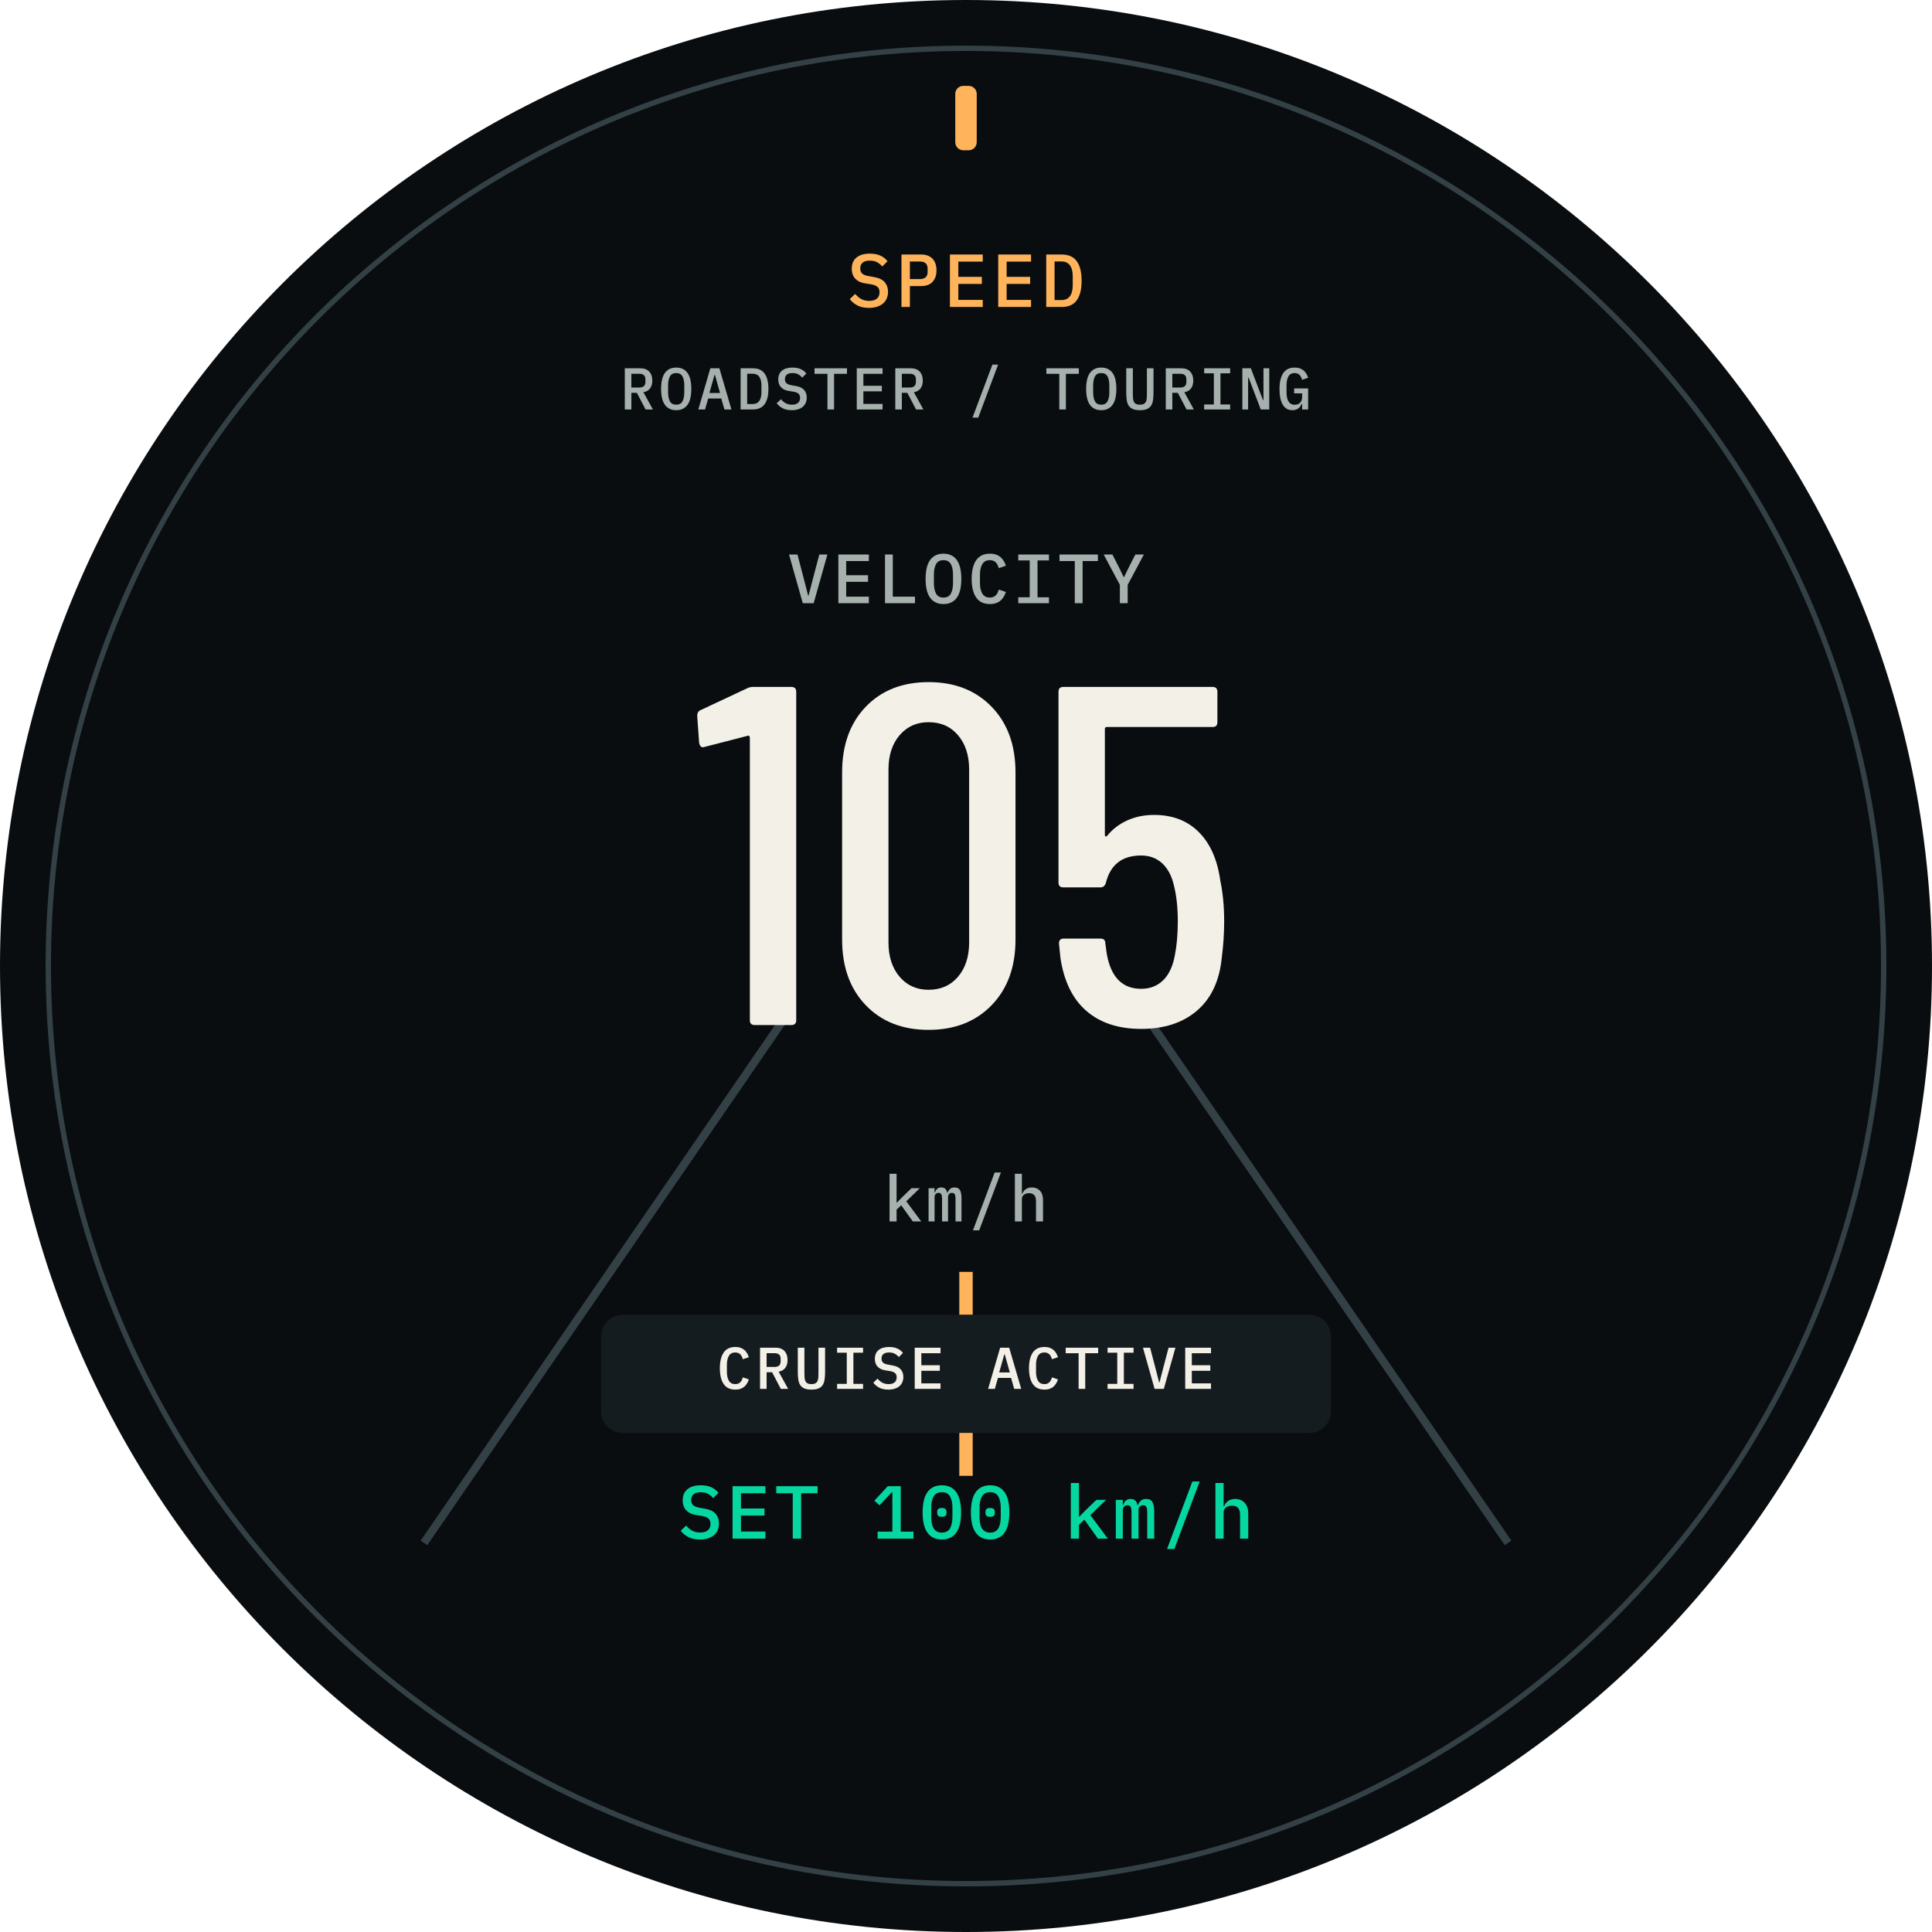
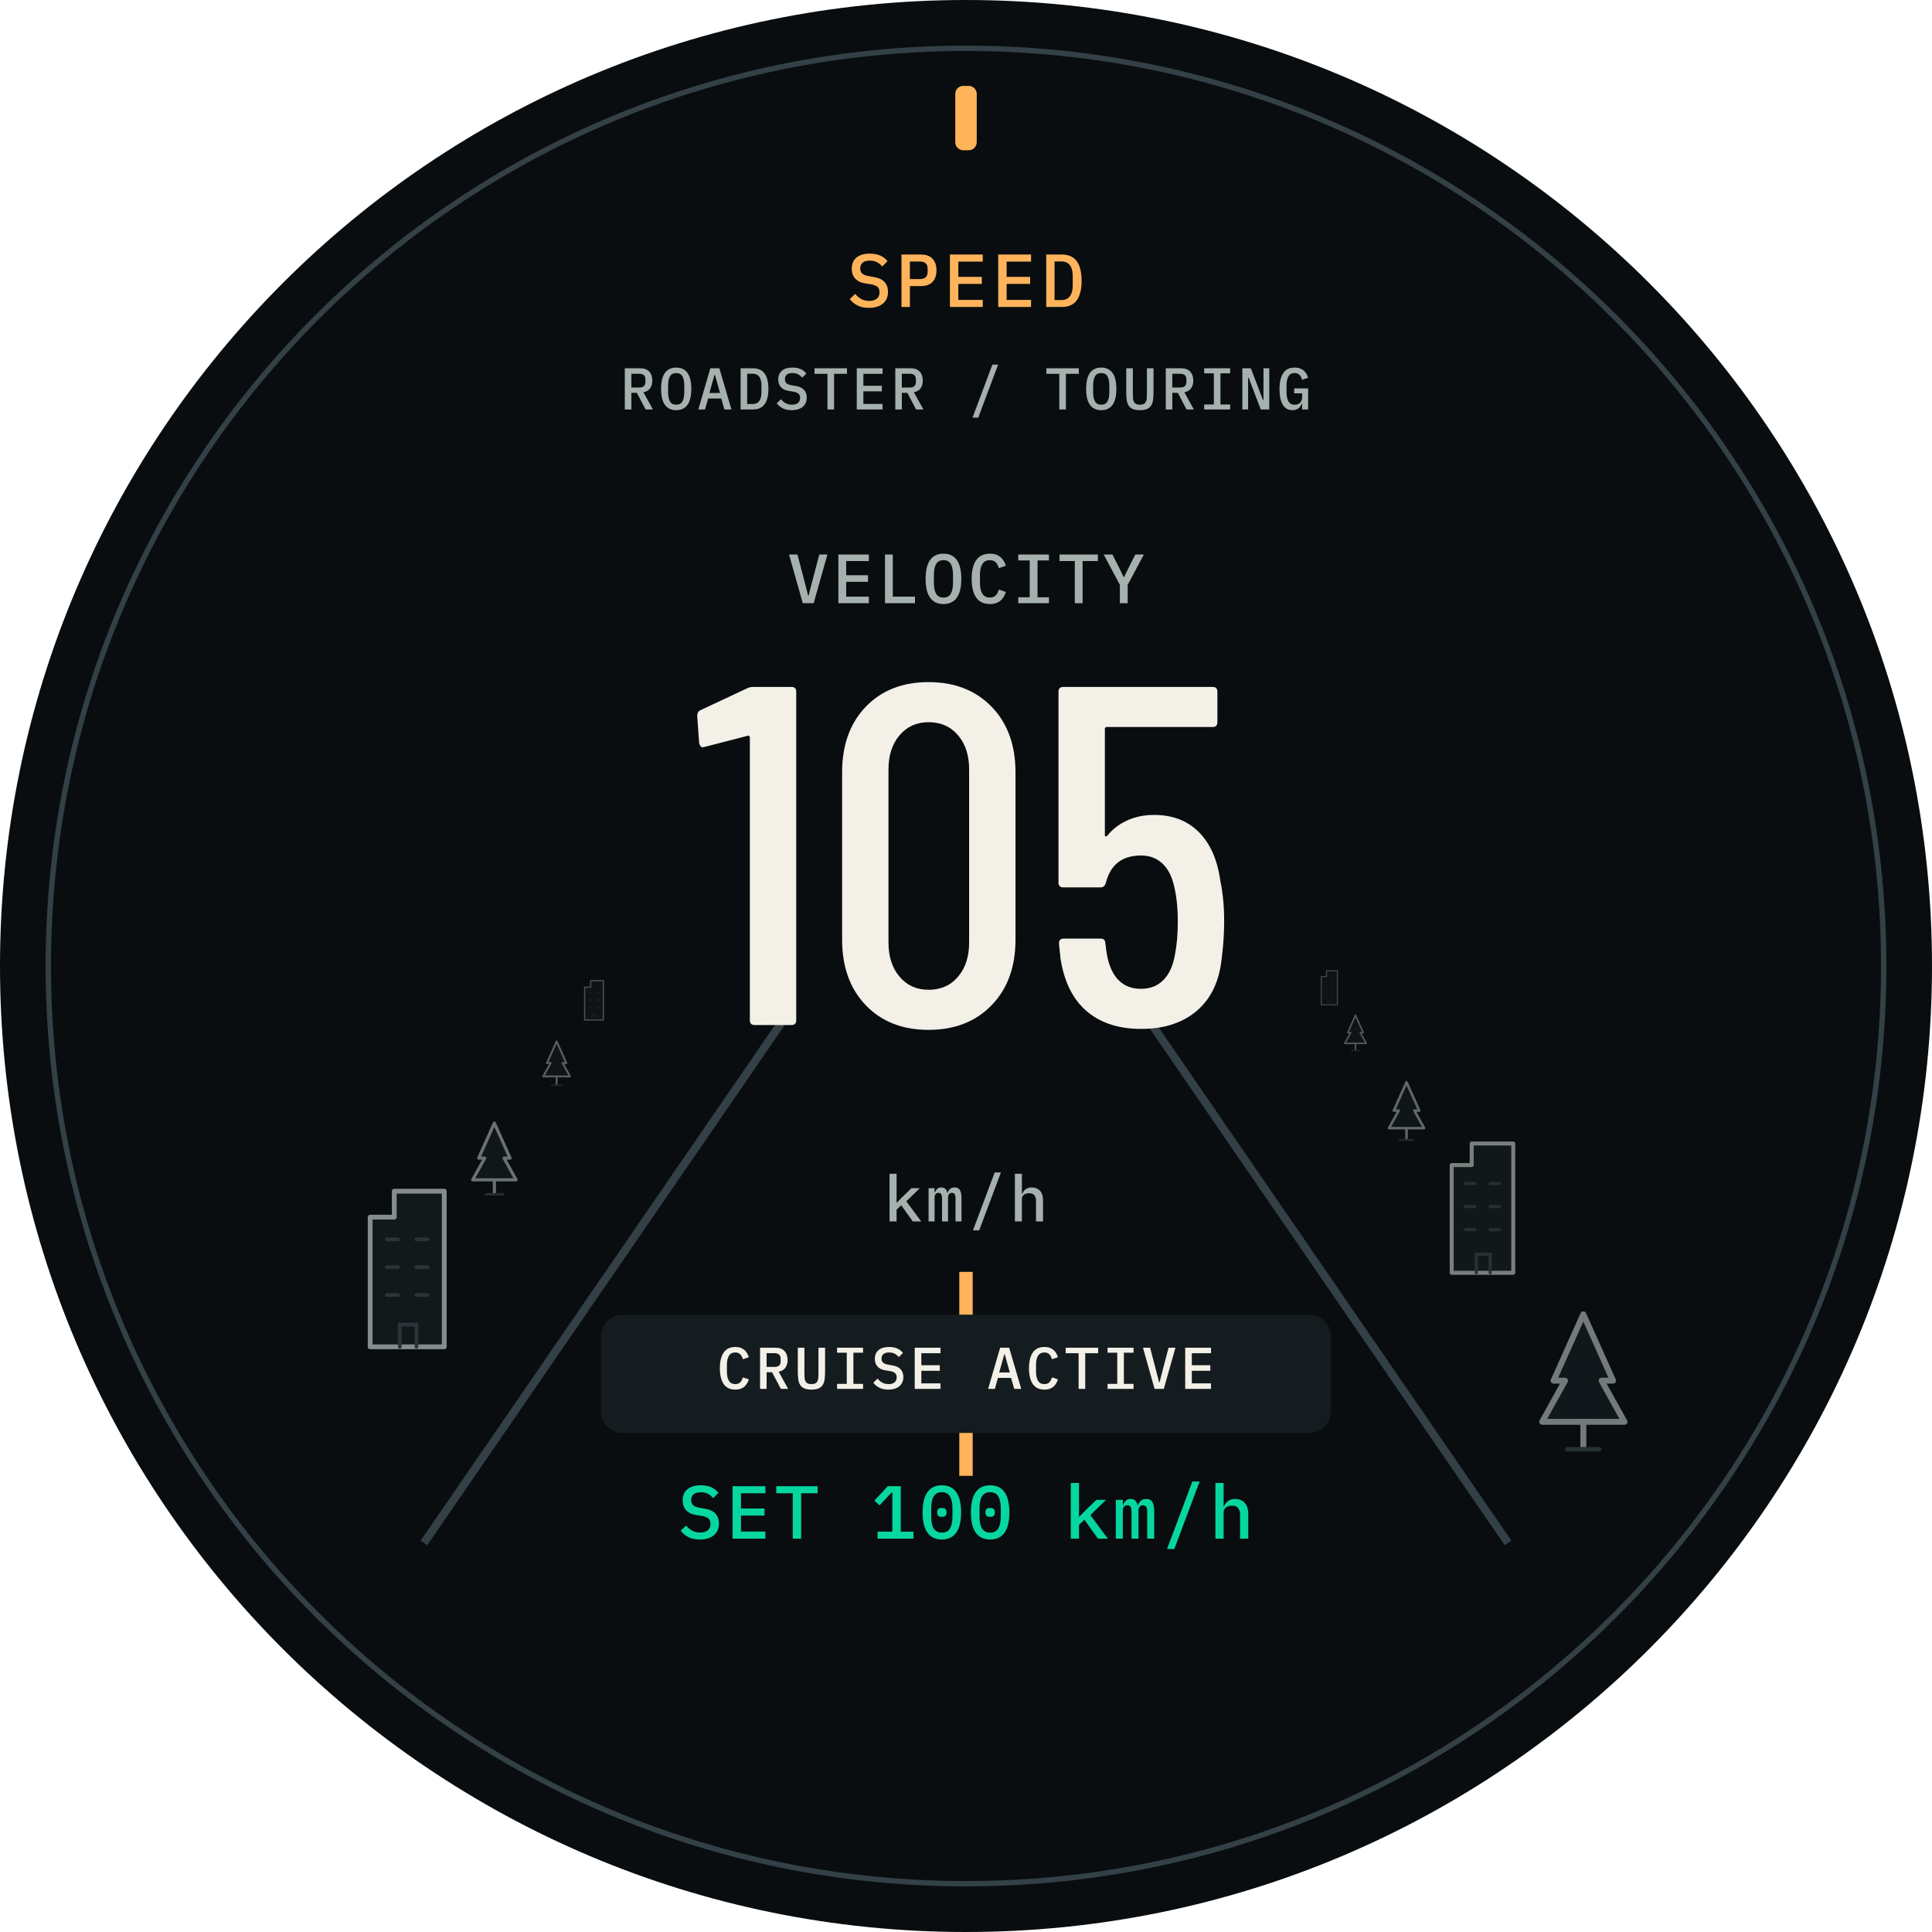
<svg xmlns="http://www.w3.org/2000/svg" width="720" height="720" viewBox="0 0 720 720" role="group" aria-label="车速 / 巡航">
  <defs>
    <clipPath id="round">
      <circle cx="360" cy="360" r="360" />
    </clipPath>
  </defs>
  <g clip-path="url(#round)">
    <circle cx="360" cy="360" r="360" fill="#090D0F" />
    <circle cx="360" cy="360" r="342" fill="none" stroke="#334046" stroke-width="2" />
    <rect x="356" y="32" width="8" height="24" rx="3" fill="#FFB35B" />
    <g aria-label="SPEED" fill="#FFB35B">
      <path d="M323.832 114.736Q321.284 114.736 319.548 113.84Q317.812 112.944 316.692 111.46L318.708 109.528Q319.828 110.872 321.088 111.502Q322.348 112.132 323.944 112.132Q325.792 112.132 326.786 111.292Q327.78 110.452 327.78 108.884Q327.78 107.624 327.052 106.938Q326.324 106.252 324.56 105.944L322.432 105.608Q321.032 105.384 320.08 104.866Q319.128 104.348 318.54 103.634Q317.952 102.92 317.686 102.038Q317.42 101.156 317.42 100.176Q317.42 97.404 319.212 95.962Q321.004 94.52 324.14 94.52Q326.464 94.52 328.102 95.262Q329.74 96.004 330.748 97.348L328.788 99.308Q327.976 98.328 326.87 97.726Q325.764 97.124 324.14 97.124Q322.404 97.124 321.494 97.866Q320.584 98.608 320.584 100.036Q320.584 101.24 321.298 101.926Q322.012 102.612 323.832 102.92L325.904 103.284Q328.536 103.76 329.74 105.202Q330.944 106.644 330.944 108.716Q330.944 110.06 330.482 111.18Q330.02 112.3 329.11 113.084Q328.2 113.868 326.87 114.302Q325.54 114.736 323.832 114.736Z" />
      <path d="M335.952 114.4V94.856H343.26Q346.06 94.856 347.53 96.424Q349.0 97.992 349.0 100.736Q349.0 103.48 347.53 105.048Q346.06 106.616 343.26 106.616H339.088V114.4ZM339.088 104.012H342.784Q345.696 104.012 345.696 101.324V100.12Q345.696 97.46 342.784 97.46H339.088Z" />
      <path d="M354.008 114.4V94.856H366.244V97.488H357.144V103.172H365.908V105.804H357.144V111.768H366.244V114.4Z" />
      <path d="M372.008 114.4V94.856H384.244V97.488H375.144V103.172H383.908V105.804H375.144V111.768H384.244V114.4Z" />
      <path d="M389.896 94.856H395.72Q399.472 94.856 401.278 97.348Q403.084 99.84 403.084 104.628Q403.084 109.416 401.278 111.908Q399.472 114.4 395.72 114.4H389.896ZM395.524 111.824Q397.68 111.824 398.73 110.382Q399.78 108.94 399.78 106.252V103.004Q399.78 100.316 398.73 98.874Q397.68 97.432 395.524 97.432H393.004V111.824Z" />
    </g>
    <g aria-label="ROADSTER / TOURING" fill="#A6B0AD">
      <path d="M235.29 152.6H232.848V137.244H238.59Q240.79 137.244 241.945 138.476Q243.1 139.708 243.1 141.864Q243.1 143.624 242.242 144.768Q241.384 145.912 239.778 146.176L243.32 152.6H240.592L237.336 146.396H235.29ZM238.238 144.416Q240.526 144.416 240.526 142.326V141.38Q240.526 139.29 238.238 139.29H235.29V144.416Z" />
      <path d="M252.0 152.864Q250.548 152.864 249.481 152.325Q248.414 151.786 247.721 150.774Q247.028 149.762 246.698 148.288Q246.368 146.814 246.368 144.922Q246.368 143.052 246.698 141.567Q247.028 140.082 247.721 139.07Q248.414 138.058 249.481 137.519Q250.548 136.98 252.0 136.98Q253.452 136.98 254.519 137.519Q255.586 138.058 256.279 139.07Q256.972 140.082 257.302 141.567Q257.632 143.052 257.632 144.922Q257.632 146.814 257.302 148.288Q256.972 149.762 256.279 150.774Q255.586 151.786 254.519 152.325Q253.452 152.864 252.0 152.864ZM252.0 150.818Q253.65 150.818 254.332 149.575Q255.014 148.332 255.014 146.198V143.624Q255.014 141.512 254.332 140.269Q253.65 139.026 252.0 139.026Q250.35 139.026 249.668 140.269Q248.986 141.512 248.986 143.624V146.22Q248.986 148.332 249.668 149.575Q250.35 150.818 252.0 150.818Z" />
      <path d="M269.964 152.6 268.798 148.508H263.914L262.748 152.6H260.24L264.728 137.244H268.094L272.582 152.6ZM266.444 139.73H266.268L264.376 146.462H268.336Z" />
      <path d="M276.004 137.244H280.58Q283.528 137.244 284.947 139.202Q286.366 141.16 286.366 144.922Q286.366 148.684 284.947 150.642Q283.528 152.6 280.58 152.6H276.004ZM280.426 150.576Q282.12 150.576 282.945 149.443Q283.77 148.31 283.77 146.198V143.646Q283.77 141.534 282.945 140.401Q282.12 139.268 280.426 139.268H278.446V150.576Z" />
      <path d="M295.068 152.864Q293.066 152.864 291.702 152.16Q290.338 151.456 289.458 150.29L291.042 148.772Q291.922 149.828 292.912 150.323Q293.902 150.818 295.156 150.818Q296.608 150.818 297.389 150.158Q298.17 149.498 298.17 148.266Q298.17 147.276 297.598 146.737Q297.026 146.198 295.64 145.956L293.968 145.692Q292.868 145.516 292.12 145.109Q291.372 144.702 290.91 144.141Q290.448 143.58 290.239 142.887Q290.03 142.194 290.03 141.424Q290.03 139.246 291.438 138.113Q292.846 136.98 295.31 136.98Q297.136 136.98 298.423 137.563Q299.71 138.146 300.502 139.202L298.962 140.742Q298.324 139.972 297.455 139.499Q296.586 139.026 295.31 139.026Q293.946 139.026 293.231 139.609Q292.516 140.192 292.516 141.314Q292.516 142.26 293.077 142.799Q293.638 143.338 295.068 143.58L296.696 143.866Q298.764 144.24 299.71 145.373Q300.656 146.506 300.656 148.134Q300.656 149.19 300.293 150.07Q299.93 150.95 299.215 151.566Q298.5 152.182 297.455 152.523Q296.41 152.864 295.068 152.864Z" />
      <path d="M310.832 139.312V152.6H308.368V139.312H303.55V137.244H315.65V139.312Z" />
      <path d="M319.292 152.6V137.244H328.906V139.312H321.756V143.778H328.642V145.846H321.756V150.532H328.906V152.6Z" />
      <path d="M336.09 152.6H333.648V137.244H339.39Q341.59 137.244 342.745 138.476Q343.9 139.708 343.9 141.864Q343.9 143.624 343.042 144.768Q342.184 145.912 340.578 146.176L344.12 152.6H341.392L338.136 146.396H336.09ZM339.038 144.416Q341.326 144.416 341.326 142.326V141.38Q341.326 139.29 339.038 139.29H336.09V144.416Z" />
      <path d="M362.426 155.636 369.84 135.88H371.974L364.56 155.636Z" />
      <path d="M397.232 139.312V152.6H394.768V139.312H389.95V137.244H402.05V139.312Z" />
      <path d="M410.4 152.864Q408.948 152.864 407.881 152.325Q406.814 151.786 406.121 150.774Q405.428 149.762 405.098 148.288Q404.768 146.814 404.768 144.922Q404.768 143.052 405.098 141.567Q405.428 140.082 406.121 139.07Q406.814 138.058 407.881 137.519Q408.948 136.98 410.4 136.98Q411.852 136.98 412.919 137.519Q413.986 138.058 414.679 139.07Q415.372 140.082 415.702 141.567Q416.032 143.052 416.032 144.922Q416.032 146.814 415.702 148.288Q415.372 149.762 414.679 150.774Q413.986 151.786 412.919 152.325Q411.852 152.864 410.4 152.864ZM410.4 150.818Q412.05 150.818 412.732 149.575Q413.414 148.332 413.414 146.198V143.624Q413.414 141.512 412.732 140.269Q412.05 139.026 410.4 139.026Q408.75 139.026 408.068 140.269Q407.386 141.512 407.386 143.624V146.22Q407.386 148.332 408.068 149.575Q408.75 150.818 410.4 150.818Z" />
      <path d="M422.182 137.244V146.682Q422.182 147.628 422.237 148.398Q422.292 149.168 422.556 149.707Q422.82 150.246 423.348 150.532Q423.876 150.818 424.8 150.818Q425.724 150.818 426.252 150.532Q426.78 150.246 427.044 149.707Q427.308 149.168 427.363 148.398Q427.418 147.628 427.418 146.682V137.244H429.882V146.242Q429.882 147.892 429.695 149.135Q429.508 150.378 428.958 151.203Q428.408 152.028 427.407 152.446Q426.406 152.864 424.8 152.864Q423.194 152.864 422.193 152.446Q421.192 152.028 420.642 151.203Q420.092 150.378 419.905 149.135Q419.718 147.892 419.718 146.242V137.244Z" />
      <path d="M436.89 152.6H434.448V137.244H440.19Q442.39 137.244 443.545 138.476Q444.7 139.708 444.7 141.864Q444.7 143.624 443.842 144.768Q442.984 145.912 441.378 146.176L444.92 152.6H442.192L438.936 146.396H436.89ZM439.838 144.416Q442.126 144.416 442.126 142.326V141.38Q442.126 139.29 439.838 139.29H436.89V144.416Z" />
      <path d="M448.76 152.6V150.73H452.368V139.114H448.76V137.244H458.44V139.114H454.832V150.73H458.44V152.6Z" />
      <path d="M465.338 140.786H465.14V152.6H462.984V137.244H466.152L470.662 149.058H470.86V137.244H473.016V152.6H469.848Z" />
      <path d="M485.26 150.488H485.106Q484.908 150.95 484.633 151.379Q484.358 151.808 483.951 152.138Q483.544 152.468 482.972 152.666Q482.4 152.864 481.652 152.864Q479.254 152.864 478.044 150.818Q476.834 148.772 476.834 145.032Q476.834 141.116 478.22 139.048Q479.606 136.98 482.466 136.98Q483.588 136.98 484.435 137.288Q485.282 137.596 485.876 138.113Q486.47 138.63 486.866 139.323Q487.262 140.016 487.504 140.786L485.282 141.534Q485.106 141.028 484.886 140.577Q484.666 140.126 484.347 139.774Q484.028 139.422 483.577 139.224Q483.126 139.026 482.488 139.026Q480.882 139.026 480.167 140.269Q479.452 141.512 479.452 143.624V146.066Q479.452 147.122 479.606 148.002Q479.76 148.882 480.123 149.509Q480.486 150.136 481.069 150.488Q481.652 150.84 482.488 150.84Q483.83 150.84 484.545 150.037Q485.26 149.234 485.26 147.98V146.594H482.29V144.746H487.504V152.6H485.26Z" />
+     </g>
+     <g class="roadside-scene" data-road-speed="105" data-road-frequency="0.972" data-road-state="moving" aria-hidden="true" pointer-events="none">
+       <defs>
+         <clipPath id="roadside-clip">
+           <circle cx="360" cy="360" r="330" />
+         </clipPath>
+       </defs>
+       <g clip-path="url(#roadside-clip)">
+         <g class="roadside-object" data-road-side="-1" data-road-slot="0" data-road-kind="tree" transform="translate(226.00 372.00) scale(0.14)" opacity="0.000">
+           <path d="M0 0V-12M-18-12H18L8-30H13L0-59L-13-30H-8Z" fill="#151C1F" stroke="#A6B0AD" stroke-width="2.6" stroke-linejoin="round" />
+           <path d="M-7 0H7" fill="none" stroke="#334046" stroke-width="2" stroke-linecap="round" />
+         </g>
+         <g class="roadside-object" data-road-side="-1" data-road-slot="1" data-road-kind="building" transform="translate(221.36 380.12) scale(0.1744)" opacity="0.424">
+           <path d="M-20 0V-70H-7V-84H20V0Z" fill="#151C1F" stroke="#A6B0AD" stroke-width="2.6" stroke-linejoin="round" />
+           <path d="M-11-58H-5M5-58H11M-11-43H-5M5-43H11M-11-28H-5M5-28H11M-4 0V-12H5V0" fill="none" stroke="#334046" stroke-width="2" stroke-linecap="round" />
+         </g>
+         <g class="roadside-object" data-road-side="-1" data-road-slot="2" data-road-kind="tree" transform="translate(207.44 404.48) scale(0.2776)" opacity="0.496">
+           <path d="M0 0V-12M-18-12H18L8-30H13L0-59L-13-30H-8Z" fill="#151C1F" stroke="#A6B0AD" stroke-width="2.6" stroke-linejoin="round" />
+           <path d="M-7 0H7" fill="none" stroke="#334046" stroke-width="2" stroke-linecap="round" />
+         </g>
+         <g class="roadside-object" data-road-side="-1" data-road-slot="3" data-road-kind="tree" transform="translate(184.24 445.08) scale(0.4496)" opacity="0.616">
+           <path d="M0 0V-12M-18-12H18L8-30H13L0-59L-13-30H-8Z" fill="#151C1F" stroke="#A6B0AD" stroke-width="2.6" stroke-linejoin="round" />
+           <path d="M-7 0H7" fill="none" stroke="#334046" stroke-width="2" stroke-linecap="round" />
+         </g>
+         <g class="roadside-object" data-road-side="-1" data-road-slot="4" data-road-kind="building" transform="translate(151.76 501.92) scale(0.6904)" opacity="0.784">
+           <path d="M-20 0V-70H-7V-84H20V0Z" fill="#151C1F" stroke="#A6B0AD" stroke-width="2.6" stroke-linejoin="round" />
+           <path d="M-11-58H-5M5-58H11M-11-43H-5M5-43H11M-11-28H-5M5-28H11M-4 0V-12H5V0" fill="none" stroke="#334046" stroke-width="2" stroke-linecap="round" />
+         </g>
+         <g class="roadside-object" data-road-side="1" data-road-slot="0" data-road-kind="building" transform="translate(495.40 374.46) scale(0.1504)" opacity="0.373">
+           <path d="M-20 0V-70H-7V-84H20V0Z" fill="#151C1F" stroke="#A6B0AD" stroke-width="2.6" stroke-linejoin="round" />
+           <path d="M-11-58H-5M5-58H11M-11-43H-5M5-43H11M-11-28H-5M5-28H11M-4 0V-12H5V0" fill="none" stroke="#334046" stroke-width="2" stroke-linecap="round" />
+         </g>
+         <g class="roadside-object" data-road-side="1" data-road-slot="1" data-road-kind="tree" transform="translate(505.15 391.51) scale(0.2226)" opacity="0.458">
+           <path d="M0 0V-12M-18-12H18L8-30H13L0-59L-13-30H-8Z" fill="#151C1F" stroke="#A6B0AD" stroke-width="2.6" stroke-linejoin="round" />
+           <path d="M-7 0H7" fill="none" stroke="#334046" stroke-width="2" stroke-linecap="round" />
+         </g>
+         <g class="roadside-object" data-road-side="1" data-road-slot="2" data-road-kind="tree" transform="translate(524.17 424.80) scale(0.3637)" opacity="0.556">
+           <path d="M0 0V-12M-18-12H18L8-30H13L0-59L-13-30H-8Z" fill="#151C1F" stroke="#A6B0AD" stroke-width="2.6" stroke-linejoin="round" />
+           <path d="M-7 0H7" fill="none" stroke="#334046" stroke-width="2" stroke-linecap="round" />
+         </g>
+         <g class="roadside-object" data-road-side="1" data-road-slot="3" data-road-kind="building" transform="translate(552.48 474.33) scale(0.5735)" opacity="0.702">
+           <path d="M-20 0V-70H-7V-84H20V0Z" fill="#151C1F" stroke="#A6B0AD" stroke-width="2.6" stroke-linejoin="round" />
+           <path d="M-11-58H-5M5-58H11M-11-43H-5M5-43H11M-11-28H-5M5-28H11M-4 0V-12H5V0" fill="none" stroke="#334046" stroke-width="2" stroke-linecap="round" />
+         </g>
+         <g class="roadside-object" data-road-side="1" data-road-slot="4" data-road-kind="tree" transform="translate(590.06 540.10) scale(0.8522)" opacity="0.673">
+           <path d="M0 0V-12M-18-12H18L8-30H13L0-59L-13-30H-8Z" fill="#151C1F" stroke="#A6B0AD" stroke-width="2.6" stroke-linejoin="round" />
+           <path d="M-7 0H7" fill="none" stroke="#334046" stroke-width="2" stroke-linecap="round" />
+         </g>
+       </g>
    </g>
    <path d="M158 575L292 380M562 575L428 380" fill="none" stroke="#334046" stroke-width="3" />
    <path d="M360 550V524M360 490V474" fill="none" stroke="#FFB35B" stroke-width="5" />
    <g data-field="speed" data-state="normal">
      <g aria-label="VELOCITY" fill="#A6B0AD">
        <path d="M299.172 224.8 294.05 206.652H297.196L299.588 215.804L301.174 221.966H301.33L302.916 215.804L305.334 206.652H308.35L303.228 224.8Z" />
        <path d="M312.436 224.8V206.652H323.798V209.096H315.348V214.374H323.486V216.818H315.348V222.356H323.798V224.8Z" />
        <path d="M329.808 224.8V206.652H332.72V222.356H340.988V224.8Z" />
        <path d="M351.6 225.112Q349.884 225.112 348.623 224.475Q347.362 223.838 346.543 222.642Q345.724 221.446 345.334 219.704Q344.944 217.962 344.944 215.726Q344.944 213.516 345.334 211.761Q345.724 210.006 346.543 208.81Q347.362 207.614 348.623 206.977Q349.884 206.34 351.6 206.34Q353.316 206.34 354.577 206.977Q355.838 207.614 356.657 208.81Q357.476 210.006 357.866 211.761Q358.256 213.516 358.256 215.726Q358.256 217.962 357.866 219.704Q357.476 221.446 356.657 222.642Q355.838 223.838 354.577 224.475Q353.316 225.112 351.6 225.112ZM351.6 222.694Q353.55 222.694 354.356 221.225Q355.162 219.756 355.162 217.234V214.192Q355.162 211.696 354.356 210.227Q353.55 208.758 351.6 208.758Q349.65 208.758 348.844 210.227Q348.038 211.696 348.038 214.192V217.26Q348.038 219.756 348.844 221.225Q349.65 222.694 351.6 222.694Z" />
        <path d="M368.92 225.112Q365.462 225.112 363.785 222.668Q362.108 220.224 362.108 215.726Q362.108 211.228 363.785 208.784Q365.462 206.34 368.92 206.34Q370.246 206.34 371.221 206.691Q372.196 207.042 372.898 207.653Q373.6 208.264 374.081 209.083Q374.562 209.902 374.874 210.838L372.248 211.722Q372.04 211.098 371.78 210.552Q371.52 210.006 371.13 209.616Q370.74 209.226 370.207 208.992Q369.674 208.758 368.894 208.758Q366.97 208.758 366.086 210.227Q365.202 211.696 365.202 214.192V217.26Q365.202 219.756 366.086 221.225Q366.97 222.694 368.894 222.694Q369.674 222.694 370.207 222.46Q370.74 222.226 371.13 221.836Q371.52 221.446 371.78 220.9Q372.04 220.354 372.248 219.73L374.874 220.614Q374.562 221.55 374.081 222.369Q373.6 223.188 372.898 223.799Q372.196 224.41 371.221 224.761Q370.246 225.112 368.92 225.112Z" />
        <path d="M379.48 224.8V222.59H383.744V208.862H379.48V206.652H390.92V208.862H386.656V222.59H390.92V224.8Z" />
        <path d="M403.456 209.096V224.8H400.544V209.096H394.85V206.652H409.15V209.096Z" />
        <path d="M417.344 224.8V217.962L411.312 206.652H414.562L416.876 211.176L418.748 215.05H418.904L420.802 211.176L423.116 206.652H426.288L420.256 217.962V224.8Z" />
      </g>
      <g aria-label="105" fill="#F3F0E7">
        <path d="M280.53 256.0H294.93Q296.73 256.0 296.73 257.8V380.2Q296.73 382.0 294.93 382.0H281.25Q279.45 382.0 279.45 380.2V274.9Q279.45 274.54 279.18 274.27Q278.91 274.0 278.73 274.18L262.71 278.32L261.99 278.5Q260.91 278.5 260.55 276.88L259.83 266.8Q259.83 265.18 261.09 264.64L278.37 256.54Q279.45 256.0 280.53 256.0Z" />
        <path d="M313.83 350.14V287.86Q313.83 272.56 322.65 263.38Q331.47 254.2 346.05 254.2Q360.63 254.2 369.54 263.38Q378.45 272.56 378.45 287.86V350.14Q378.45 365.44 369.54 374.62Q360.63 383.8 346.05 383.8Q331.47 383.8 322.65 374.62Q313.83 365.44 313.83 350.14ZM361.17 351.22V286.78Q361.17 278.86 357.03 274.0Q352.89 269.14 346.05 269.14Q339.39 269.14 335.25 274.0Q331.11 278.86 331.11 286.78V351.22Q331.11 359.14 335.25 364.0Q339.39 368.86 346.05 368.86Q352.89 368.86 357.03 364.0Q361.17 359.14 361.17 351.22Z" />
        <path d="M456.21 343.3Q456.21 350.14 455.31 356.98Q454.05 369.76 446.13 376.6Q438.21 383.44 425.25 383.44Q412.65 383.44 404.91 376.78Q397.17 370.12 395.19 356.98L394.65 351.58Q394.65 349.78 396.45 349.78H410.13Q411.93 349.78 411.93 351.58L412.47 355.54Q414.81 368.5 425.25 368.5Q430.29 368.5 433.53 365.26Q436.77 362.02 437.85 355.9Q438.93 350.5 438.93 343.3Q438.93 335.74 437.49 329.98Q436.23 324.58 433.08 321.7Q429.93 318.82 425.25 318.82Q414.63 318.82 412.11 329.08Q411.57 330.7 410.13 330.7H396.27Q394.47 330.7 394.47 328.9V257.8Q394.47 256.0 396.27 256.0H451.89Q453.69 256.0 453.69 257.8V269.14Q453.69 270.94 451.89 270.94H412.47Q411.75 270.94 411.75 271.66V311.26Q411.75 311.62 412.02 311.71Q412.29 311.8 412.65 311.44Q415.53 307.84 420.03 305.77Q424.53 303.7 430.11 303.7Q440.37 303.7 446.76 310.09Q453.15 316.48 454.77 328.18Q456.21 335.02 456.21 343.3Z" />
      </g>
      <g aria-label="km/h" fill="#A6B0AD">
        <path d="M331.512 437.44H334.128V448.168H334.248L336.192 446.176L339.672 442.816H342.768L337.752 447.688L343.32 455.2H340.176L335.856 449.176L334.128 450.784V455.2H331.512Z" />
        <path d="M346.056 455.2V442.816H348.288V444.424H348.408Q348.696 443.632 349.236 443.08Q349.776 442.528 350.784 442.528Q351.768 442.528 352.308 443.068Q352.848 443.608 352.992 444.544H353.088Q353.424 443.704 354.024 443.116Q354.624 442.528 355.752 442.528Q357.192 442.528 357.756 443.536Q358.32 444.544 358.32 446.488V455.2H356.088V446.824Q356.088 445.528 355.776 445.036Q355.464 444.544 354.768 444.544Q354.144 444.544 353.724 444.964Q353.304 445.384 353.304 446.224V455.2H351.072V446.824Q351.072 445.528 350.772 445.036Q350.472 444.544 349.776 444.544Q349.128 444.544 348.708 444.964Q348.288 445.384 348.288 446.224V455.2Z" />
        <path d="M362.592 458.512 370.68 436.96H373.008L364.92 458.512Z" />
        <path d="M378.216 437.44H380.832V444.928H380.952Q381.144 444.448 381.444 444.004Q381.744 443.56 382.176 443.236Q382.608 442.912 383.184 442.72Q383.76 442.528 384.528 442.528Q386.4 442.528 387.552 443.752Q388.704 444.976 388.704 447.232V455.2H386.088V447.616Q386.088 444.664 383.52 444.664Q383.016 444.664 382.536 444.796Q382.056 444.928 381.672 445.192Q381.288 445.456 381.06 445.864Q380.832 446.272 380.832 446.8V455.2H378.216Z" />
      </g>
    </g>
    <rect x="224" y="490" width="272" height="44" rx="8" fill="#151C1F" />
    <g aria-label="CRUISE ACTIVE" fill="#F3F0E7">
      <path d="M274.04 517.864Q271.114 517.864 269.695 515.796Q268.276 513.728 268.276 509.922Q268.276 506.116 269.695 504.048Q271.114 501.98 274.04 501.98Q275.162 501.98 275.987 502.277Q276.812 502.574 277.406 503.091Q278.0 503.608 278.407 504.301Q278.814 504.994 279.078 505.786L276.856 506.534Q276.68 506.006 276.46 505.544Q276.24 505.082 275.91 504.752Q275.58 504.422 275.129 504.224Q274.678 504.026 274.018 504.026Q272.39 504.026 271.642 505.269Q270.894 506.512 270.894 508.624V511.22Q270.894 513.332 271.642 514.575Q272.39 515.818 274.018 515.818Q274.678 515.818 275.129 515.62Q275.58 515.422 275.91 515.092Q276.24 514.762 276.46 514.3Q276.68 513.838 276.856 513.31L279.078 514.058Q278.814 514.85 278.407 515.543Q278.0 516.236 277.406 516.753Q276.812 517.27 275.987 517.567Q275.162 517.864 274.04 517.864Z" />
      <path d="M285.69 517.6H283.248V502.244H288.99Q291.19 502.244 292.345 503.476Q293.5 504.708 293.5 506.864Q293.5 508.624 292.642 509.768Q291.784 510.912 290.178 511.176L293.72 517.6H290.992L287.736 511.396H285.69ZM288.638 509.416Q290.926 509.416 290.926 507.326V506.38Q290.926 504.29 288.638 504.29H285.69V509.416Z" />
      <path d="M299.782 502.244V511.682Q299.782 512.628 299.837 513.398Q299.892 514.168 300.156 514.707Q300.42 515.246 300.948 515.532Q301.476 515.818 302.4 515.818Q303.324 515.818 303.852 515.532Q304.38 515.246 304.644 514.707Q304.908 514.168 304.963 513.398Q305.018 512.628 305.018 511.682V502.244H307.482V511.242Q307.482 512.892 307.295 514.135Q307.108 515.378 306.558 516.203Q306.008 517.028 305.007 517.446Q304.006 517.864 302.4 517.864Q300.794 517.864 299.793 517.446Q298.792 517.028 298.242 516.203Q297.692 515.378 297.505 514.135Q297.318 512.892 297.318 511.242V502.244Z" />
      <path d="M311.96 517.6V515.73H315.568V504.114H311.96V502.244H321.64V504.114H318.032V515.73H321.64V517.6Z" />
      <path d="M331.068 517.864Q329.066 517.864 327.702 517.16Q326.338 516.456 325.458 515.29L327.042 513.772Q327.922 514.828 328.912 515.323Q329.902 515.818 331.156 515.818Q332.608 515.818 333.389 515.158Q334.17 514.498 334.17 513.266Q334.17 512.276 333.598 511.737Q333.026 511.198 331.64 510.956L329.968 510.692Q328.868 510.516 328.12 510.109Q327.372 509.702 326.91 509.141Q326.448 508.58 326.239 507.887Q326.03 507.194 326.03 506.424Q326.03 504.246 327.438 503.113Q328.846 501.98 331.31 501.98Q333.136 501.98 334.423 502.563Q335.71 503.146 336.502 504.202L334.962 505.742Q334.324 504.972 333.455 504.499Q332.586 504.026 331.31 504.026Q329.946 504.026 329.231 504.609Q328.516 505.192 328.516 506.314Q328.516 507.26 329.077 507.799Q329.638 508.338 331.068 508.58L332.696 508.866Q334.764 509.24 335.71 510.373Q336.656 511.506 336.656 513.134Q336.656 514.19 336.293 515.07Q335.93 515.95 335.215 516.566Q334.5 517.182 333.455 517.523Q332.41 517.864 331.068 517.864Z" />
      <path d="M340.892 517.6V502.244H350.506V504.312H343.356V508.778H350.242V510.846H343.356V515.532H350.506V517.6Z" />
      <path d="M377.964 517.6 376.798 513.508H371.914L370.748 517.6H368.24L372.728 502.244H376.094L380.582 517.6ZM374.444 504.73H374.268L372.376 511.462H376.336Z" />
      <path d="M389.24 517.864Q386.314 517.864 384.895 515.796Q383.476 513.728 383.476 509.922Q383.476 506.116 384.895 504.048Q386.314 501.98 389.24 501.98Q390.362 501.98 391.187 502.277Q392.012 502.574 392.606 503.091Q393.2 503.608 393.607 504.301Q394.014 504.994 394.278 505.786L392.056 506.534Q391.88 506.006 391.66 505.544Q391.44 505.082 391.11 504.752Q390.78 504.422 390.329 504.224Q389.878 504.026 389.218 504.026Q387.59 504.026 386.842 505.269Q386.094 506.512 386.094 508.624V511.22Q386.094 513.332 386.842 514.575Q387.59 515.818 389.218 515.818Q389.878 515.818 390.329 515.62Q390.78 515.422 391.11 515.092Q391.44 514.762 391.66 514.3Q391.88 513.838 392.056 513.31L394.278 514.058Q394.014 514.85 393.607 515.543Q393.2 516.236 392.606 516.753Q392.012 517.27 391.187 517.567Q390.362 517.864 389.24 517.864Z" />
      <path d="M404.432 504.312V517.6H401.968V504.312H397.15V502.244H409.25V504.312Z" />
      <path d="M412.76 517.6V515.73H416.368V504.114H412.76V502.244H422.44V504.114H418.832V515.73H422.44V517.6Z" />
      <path d="M430.284 517.6 425.95 502.244H428.612L430.636 509.988L431.978 515.202H432.11L433.452 509.988L435.498 502.244H438.05L433.716 517.6Z" />
      <path d="M441.692 517.6V502.244H451.306V504.312H444.156V508.778H451.042V510.846H444.156V515.532H451.306V517.6Z" />
    </g>
    <g aria-label="SET 100 km/h" fill="#06D6A0">
      <path d="M260.832 573.736Q258.284 573.736 256.548 572.84Q254.812 571.944 253.692 570.46L255.708 568.528Q256.828 569.872 258.088 570.502Q259.348 571.132 260.944 571.132Q262.792 571.132 263.786 570.292Q264.78 569.452 264.78 567.884Q264.78 566.624 264.052 565.938Q263.324 565.252 261.56 564.944L259.432 564.608Q258.032 564.384 257.08 563.866Q256.128 563.348 255.54 562.634Q254.952 561.92 254.686 561.038Q254.42 560.156 254.42 559.176Q254.42 556.404 256.212 554.962Q258.004 553.52 261.14 553.52Q263.464 553.52 265.102 554.262Q266.74 555.004 267.748 556.348L265.788 558.308Q264.976 557.328 263.87 556.726Q262.764 556.124 261.14 556.124Q259.404 556.124 258.494 556.866Q257.584 557.608 257.584 559.036Q257.584 560.24 258.298 560.926Q259.012 561.612 260.832 561.92L262.904 562.284Q265.536 562.76 266.74 564.202Q267.944 565.644 267.944 567.716Q267.944 569.06 267.482 570.18Q267.02 571.3 266.11 572.084Q265.2 572.868 263.87 573.302Q262.54 573.736 260.832 573.736Z" />
      <path d="M273.008 573.4V553.856H285.244V556.488H276.144V562.172H284.908V564.804H276.144V570.768H285.244V573.4Z" />
      <path d="M298.568 556.488V573.4H295.432V556.488H289.3V553.856H304.7V556.488Z" />
      <path d="M327.064 573.4V570.796H332.552V556.152H332.328L327.792 560.996L325.86 559.26L330.844 553.856H335.688V570.796H340.42V573.4Z" />
      <path d="M351.0 573.736Q349.152 573.736 347.794 573.05Q346.436 572.364 345.554 571.076Q344.672 569.788 344.252 567.912Q343.832 566.036 343.832 563.628Q343.832 561.248 344.252 559.358Q344.672 557.468 345.554 556.18Q346.436 554.892 347.794 554.206Q349.152 553.52 351.0 553.52Q352.848 553.52 354.206 554.206Q355.564 554.892 356.446 556.18Q357.328 557.468 357.748 559.358Q358.168 561.248 358.168 563.628Q358.168 566.036 357.748 567.912Q357.328 569.788 356.446 571.076Q355.564 572.364 354.206 573.05Q352.848 573.736 351.0 573.736ZM351.0 571.16Q353.128 571.16 354.038 569.578Q354.948 567.996 354.948 565.308V561.948Q354.948 559.26 354.038 557.678Q353.128 556.096 351.0 556.096Q349.936 556.096 349.18 556.502Q348.424 556.908 347.948 557.678Q347.472 558.448 347.262 559.526Q347.052 560.604 347.052 561.948V565.308Q347.052 566.652 347.262 567.73Q347.472 568.808 347.948 569.578Q348.424 570.348 349.18 570.754Q349.936 571.16 351.0 571.16ZM351.0 565.28Q350.02 565.28 349.642 564.888Q349.264 564.496 349.264 563.936V563.32Q349.264 562.76 349.642 562.368Q350.02 561.976 351.0 561.976Q351.98 561.976 352.358 562.368Q352.736 562.76 352.736 563.32V563.936Q352.736 564.496 352.358 564.888Q351.98 565.28 351.0 565.28Z" />
      <path d="M369.0 573.736Q367.152 573.736 365.794 573.05Q364.436 572.364 363.554 571.076Q362.672 569.788 362.252 567.912Q361.832 566.036 361.832 563.628Q361.832 561.248 362.252 559.358Q362.672 557.468 363.554 556.18Q364.436 554.892 365.794 554.206Q367.152 553.52 369.0 553.52Q370.848 553.52 372.206 554.206Q373.564 554.892 374.446 556.18Q375.328 557.468 375.748 559.358Q376.168 561.248 376.168 563.628Q376.168 566.036 375.748 567.912Q375.328 569.788 374.446 571.076Q373.564 572.364 372.206 573.05Q370.848 573.736 369.0 573.736ZM369.0 571.16Q371.128 571.16 372.038 569.578Q372.948 567.996 372.948 565.308V561.948Q372.948 559.26 372.038 557.678Q371.128 556.096 369.0 556.096Q367.936 556.096 367.18 556.502Q366.424 556.908 365.948 557.678Q365.472 558.448 365.262 559.526Q365.052 560.604 365.052 561.948V565.308Q365.052 566.652 365.262 567.73Q365.472 568.808 365.948 569.578Q366.424 570.348 367.18 570.754Q367.936 571.16 369.0 571.16ZM369.0 565.28Q368.02 565.28 367.642 564.888Q367.264 564.496 367.264 563.936V563.32Q367.264 562.76 367.642 562.368Q368.02 561.976 369.0 561.976Q369.98 561.976 370.358 562.368Q370.736 562.76 370.736 563.32V563.936Q370.736 564.496 370.358 564.888Q369.98 565.28 369.0 565.28Z" />
      <path d="M399.064 552.68H402.116V565.196H402.256L404.524 562.872L408.584 558.952H412.196L406.344 564.636L412.84 573.4H409.172L404.132 566.372L402.116 568.248V573.4H399.064Z" />
      <path d="M415.832 573.4V558.952H418.436V560.828H418.576Q418.912 559.904 419.542 559.26Q420.172 558.616 421.348 558.616Q422.496 558.616 423.126 559.246Q423.756 559.876 423.924 560.968H424.036Q424.428 559.988 425.128 559.302Q425.828 558.616 427.144 558.616Q428.824 558.616 429.482 559.792Q430.14 560.968 430.14 563.236V573.4H427.536V563.628Q427.536 562.116 427.172 561.542Q426.808 560.968 425.996 560.968Q425.268 560.968 424.778 561.458Q424.288 561.948 424.288 562.928V573.4H421.684V563.628Q421.684 562.116 421.334 561.542Q420.984 560.968 420.172 560.968Q419.416 560.968 418.926 561.458Q418.436 561.948 418.436 562.928V573.4Z" />
      <path d="M434.924 577.264 444.36 552.12H447.076L437.64 577.264Z" />
      <path d="M452.952 552.68H456.004V561.416H456.144Q456.368 560.856 456.718 560.338Q457.068 559.82 457.572 559.442Q458.076 559.064 458.748 558.84Q459.42 558.616 460.316 558.616Q462.5 558.616 463.844 560.044Q465.188 561.472 465.188 564.104V573.4H462.136V564.552Q462.136 561.108 459.14 561.108Q458.552 561.108 457.992 561.262Q457.432 561.416 456.984 561.724Q456.536 562.032 456.27 562.508Q456.004 562.984 456.004 563.6V573.4H452.952Z" />
    </g>
  </g>
</svg>
